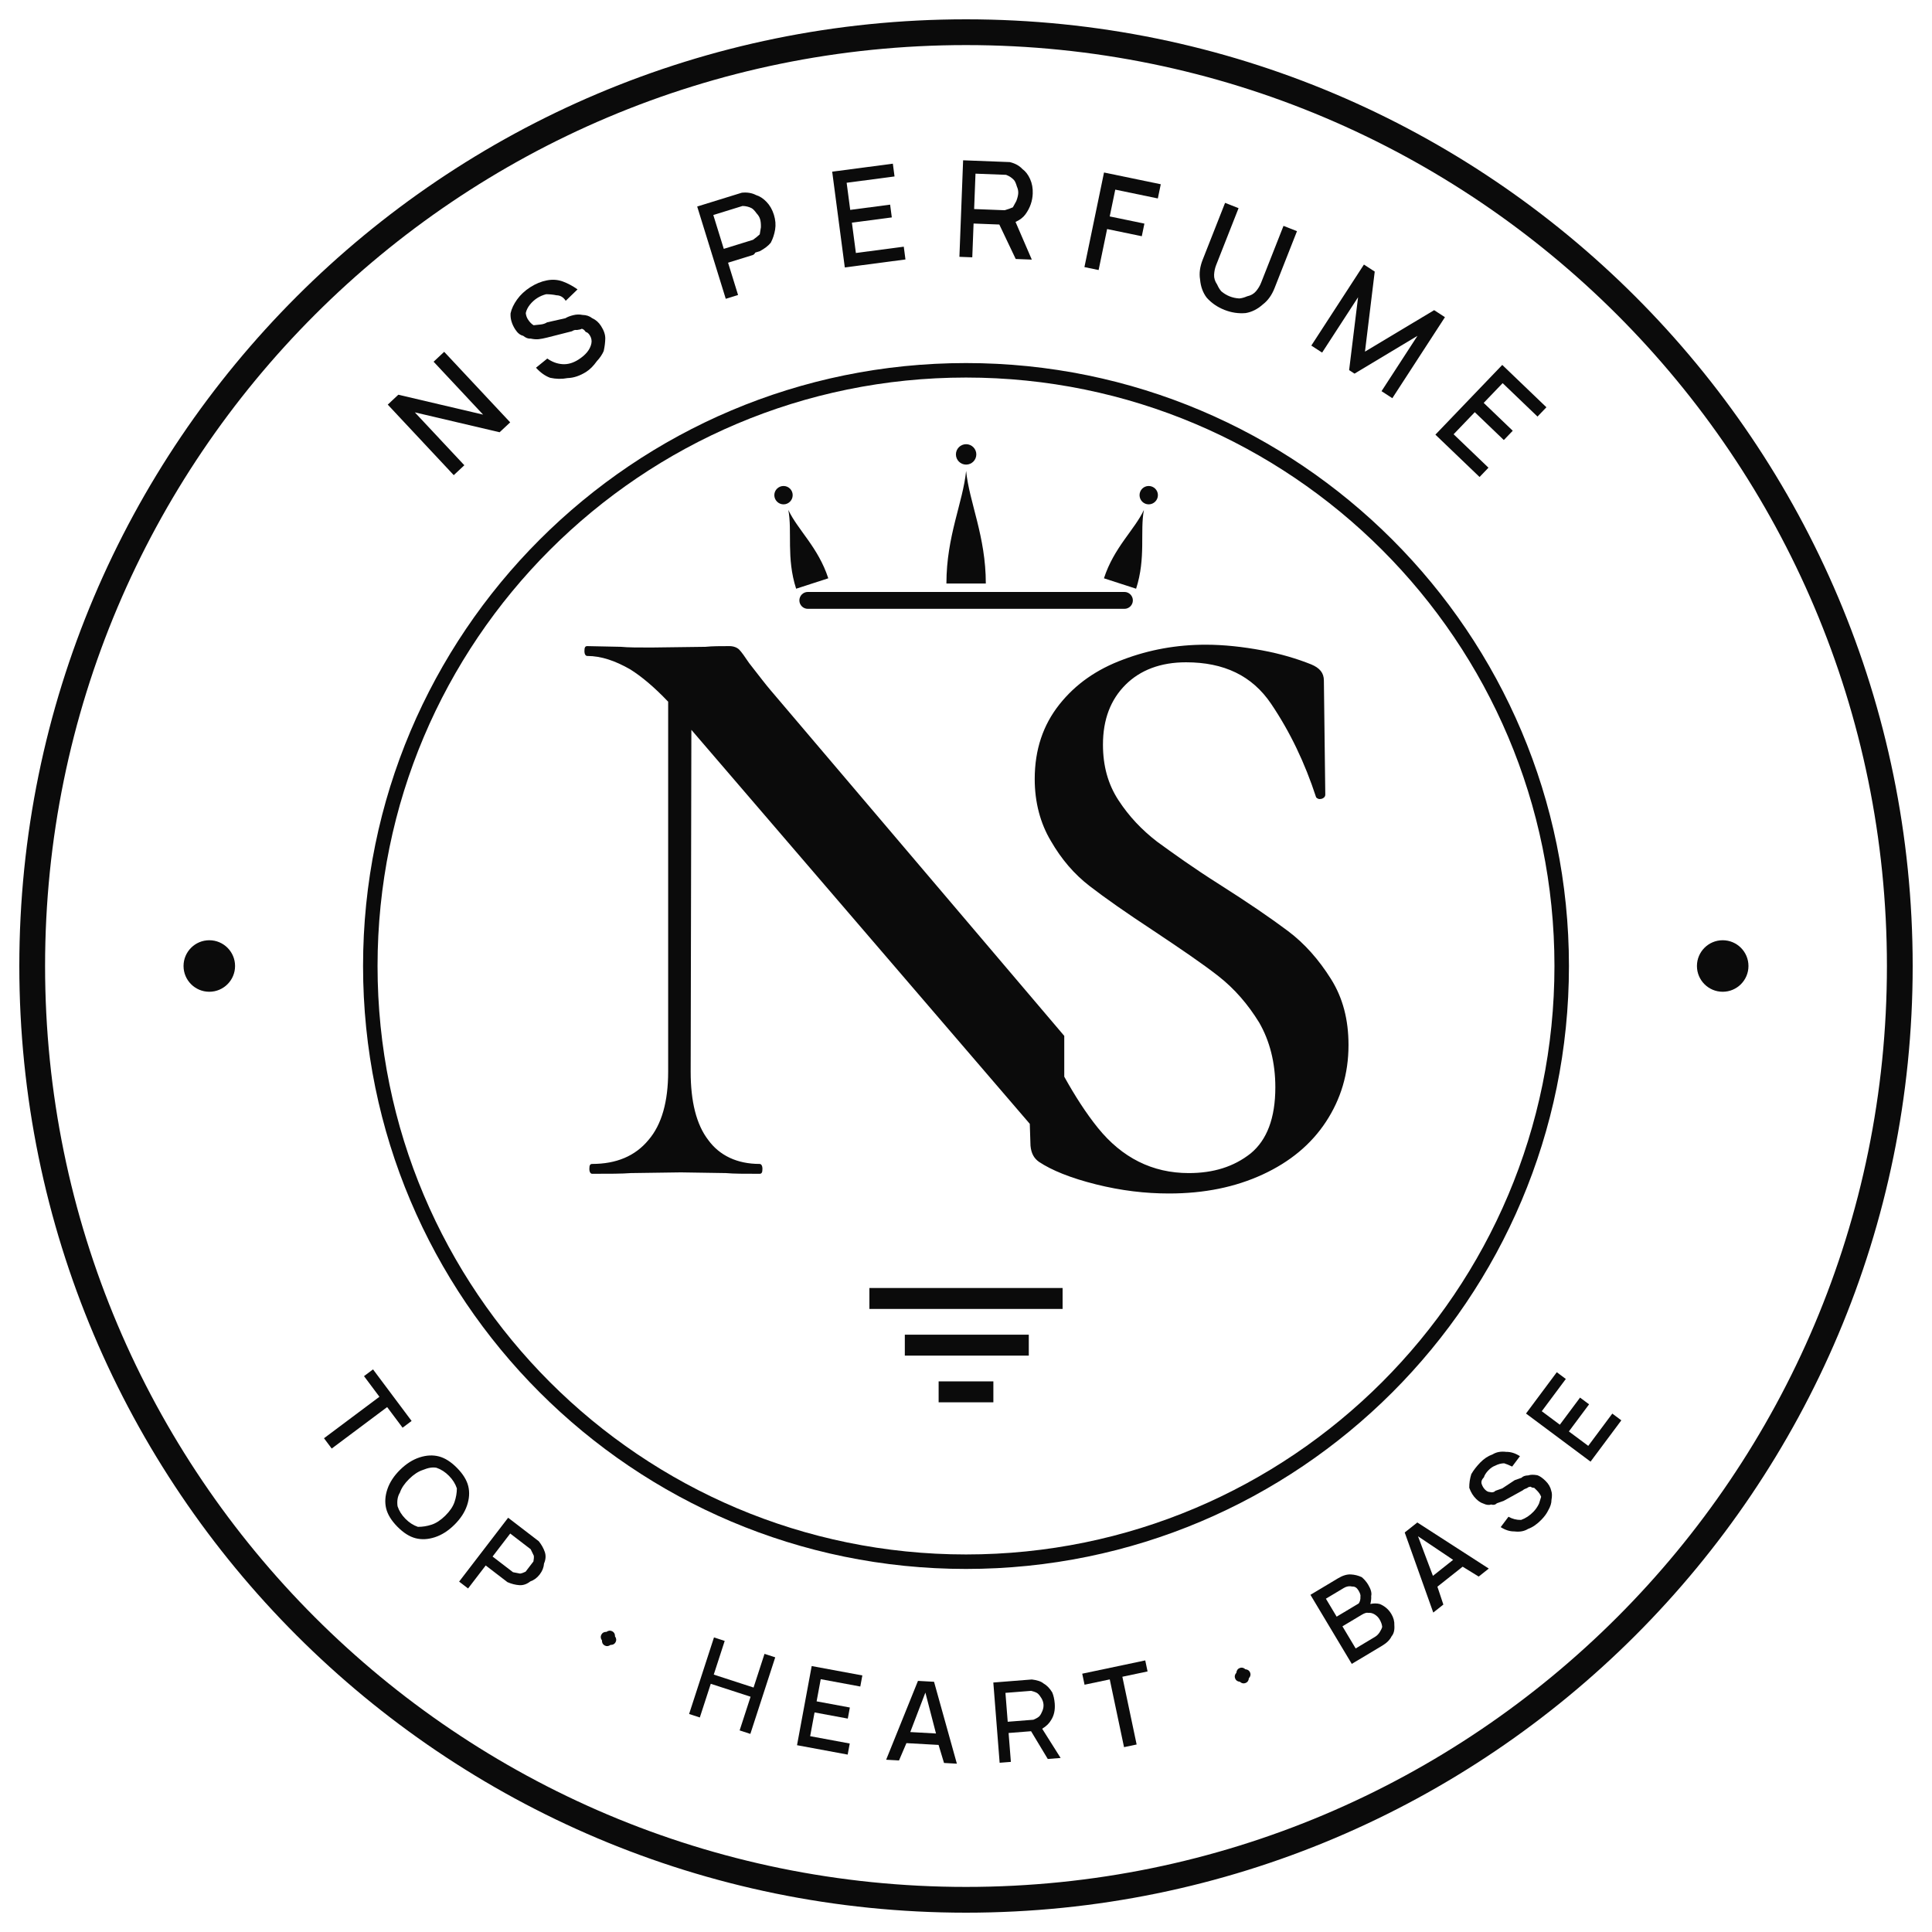
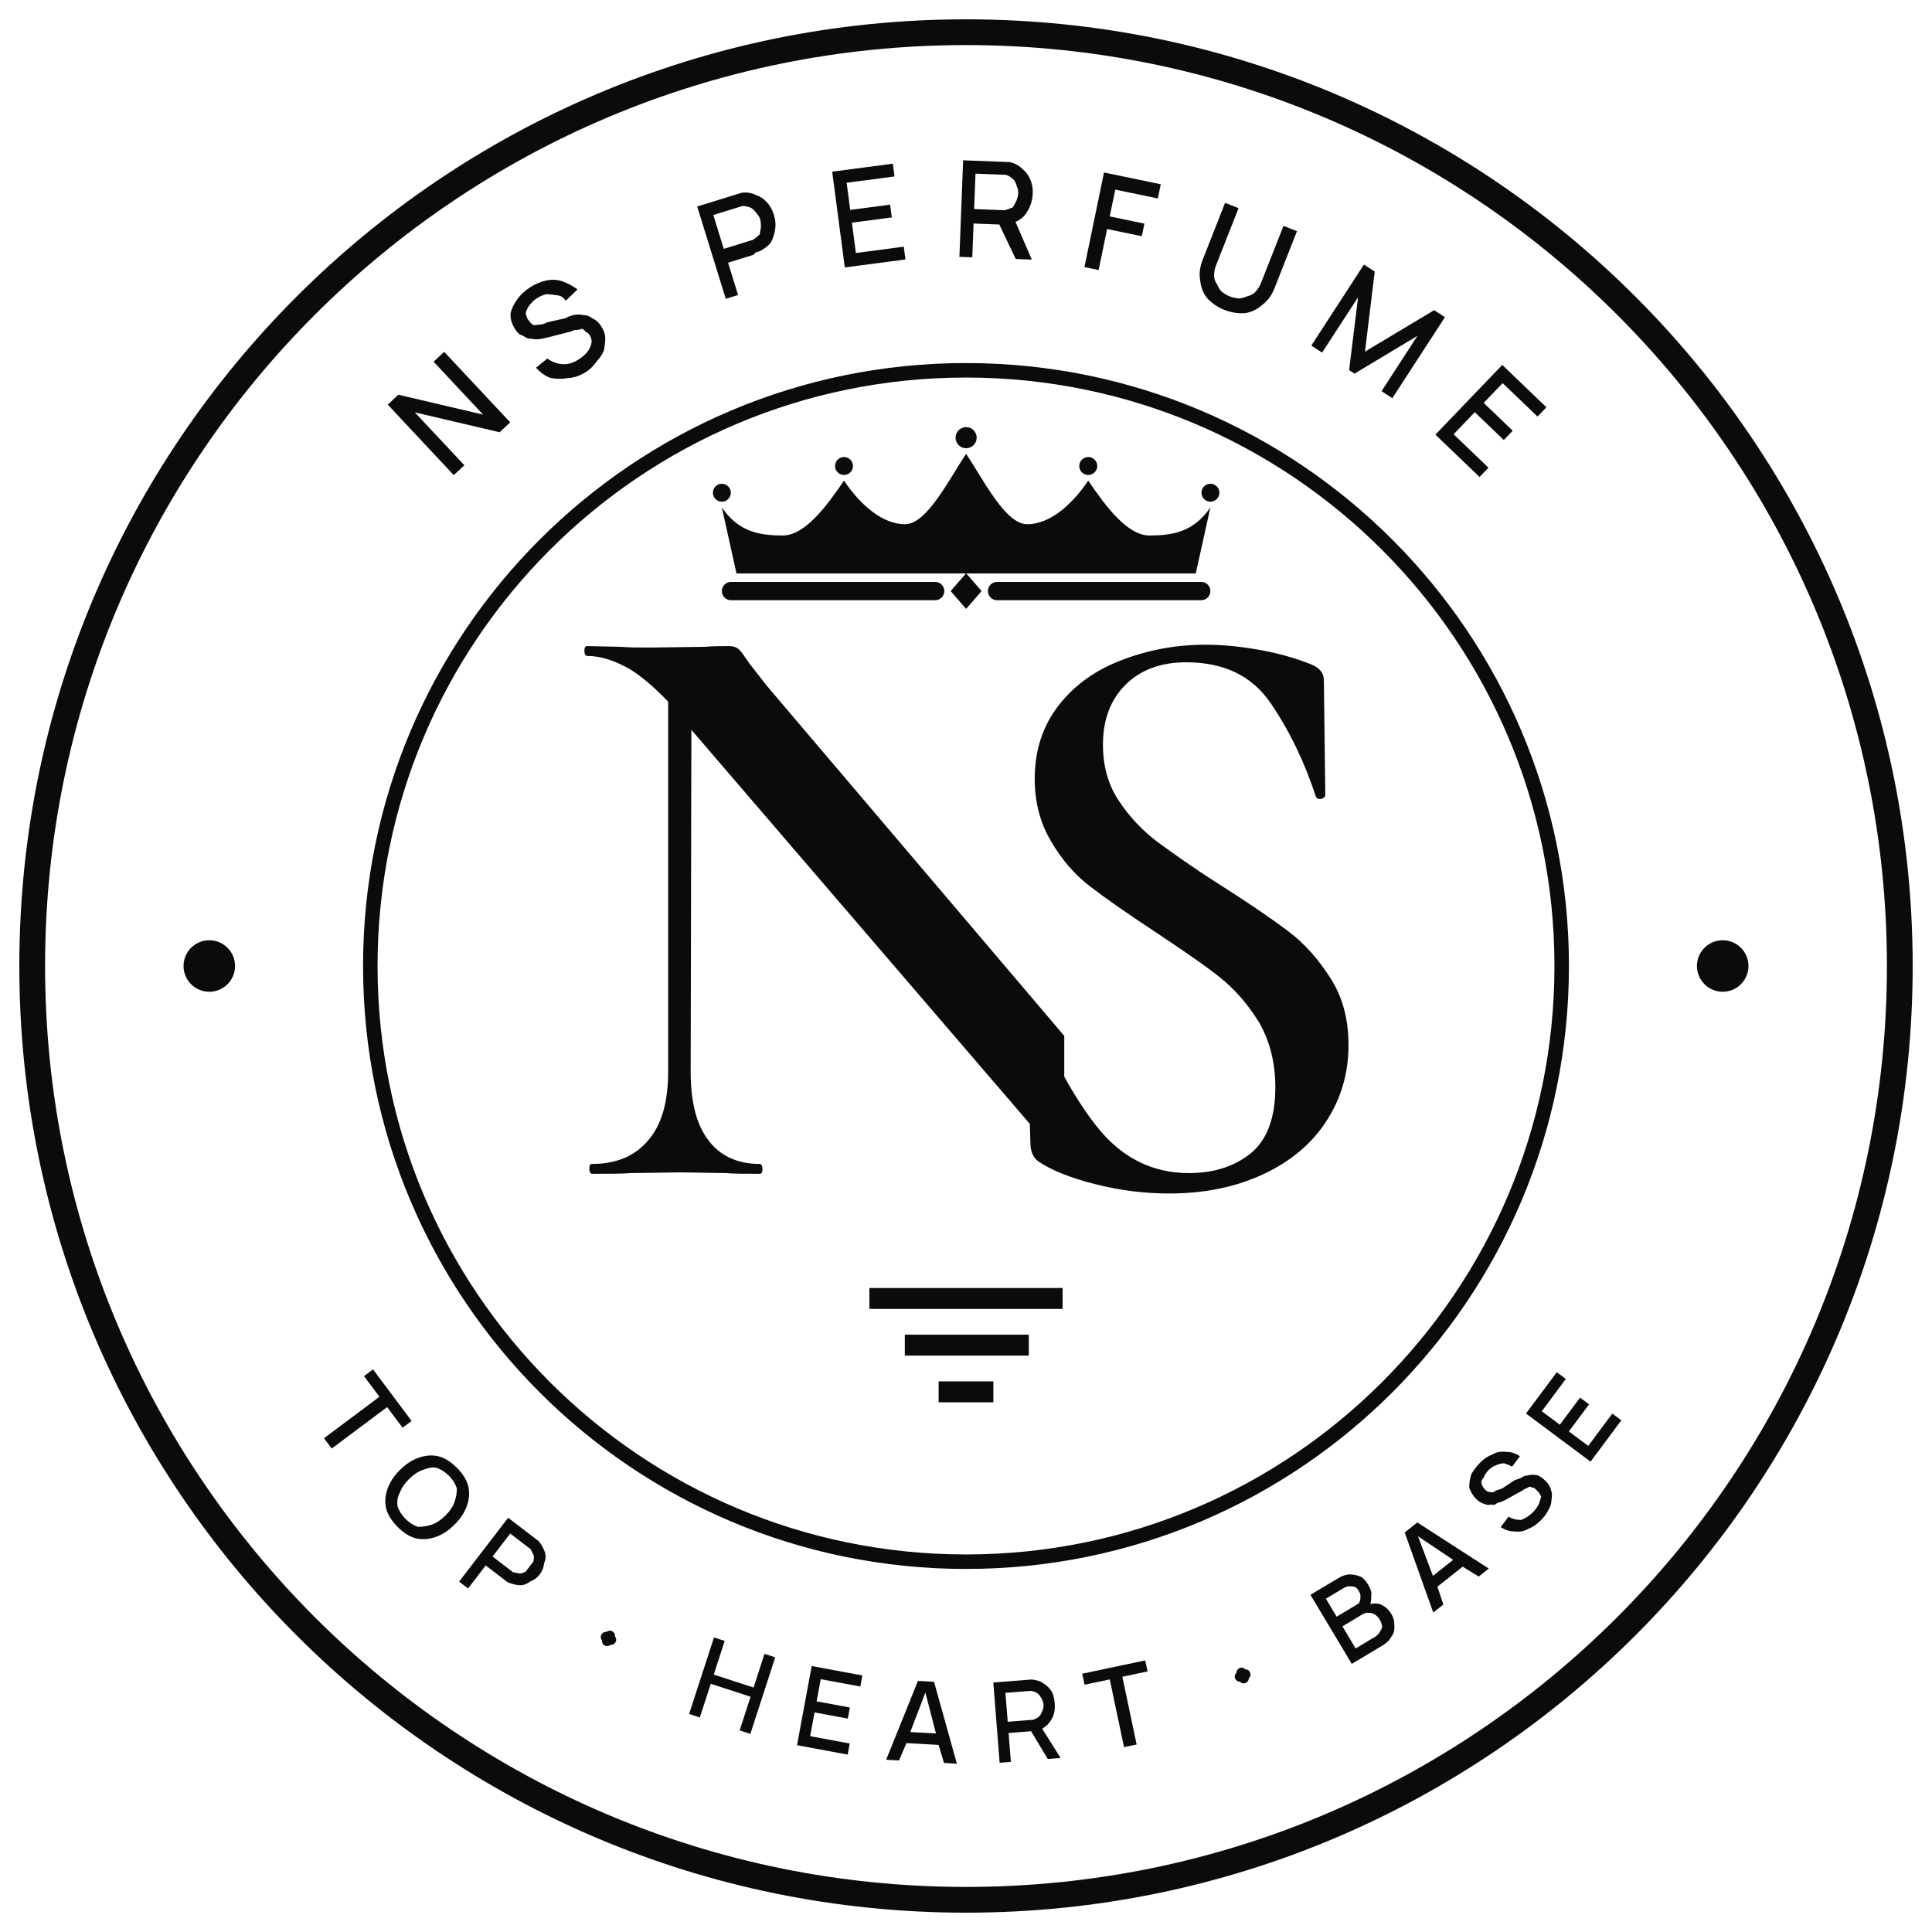
<svg xmlns="http://www.w3.org/2000/svg" viewBox="0 0 120 120" width="120" height="120" role="img" aria-label="NS Perfume">
  <circle cx="60" cy="60" r="58" fill="none" stroke="#0B0B0B" stroke-width="1.6" />
  <circle cx="60" cy="60" r="37" fill="none" stroke="#0B0B0B" stroke-width="0.9" />
  <g fill="#0B0B0B">
    <path d="M58.5 16L57.6 16L57.6 10L58.5 10L61.5 14.5L61.5 10L62.4 10L62.4 16L61.5 16L58.5 11.5L58.5 16Z" transform="rotate(-43.1 60 60)" />
    <path d="M60.1 16.2L60.1 16.2Q59.4 16.2 58.9 15.9Q58.4 15.7 58 15.3Q57.7 14.9 57.6 14.3L57.6 14.3L58.5 14.2Q58.7 14.7 59.1 15Q59.5 15.3 60.1 15.3L60.1 15.3Q60.5 15.3 60.8 15.2Q61.1 15.1 61.3 14.9Q61.5 14.7 61.5 14.4L61.5 14.4Q61.5 14.2 61.4 14.1Q61.4 13.9 61.3 13.8Q61.2 13.8 61 13.7Q60.9 13.6 60.7 13.6L60.7 13.6L59.2 13.1Q58.9 13 58.7 12.9Q58.5 12.8 58.3 12.6Q58.1 12.5 58 12.2Q57.8 12 57.8 11.6L57.8 11.6Q57.8 11 58.1 10.6Q58.4 10.3 58.9 10.1Q59.4 9.9 60 9.9L60 9.9Q60.6 9.9 61.1 10.1Q61.6 10.3 61.9 10.7Q62.2 11.1 62.4 11.6L62.4 11.6L61.4 11.8Q61.4 11.4 61.1 11.2Q60.9 11 60.6 10.8Q60.3 10.7 60 10.7L60 10.7Q59.7 10.7 59.4 10.8Q59.1 10.9 58.9 11.1Q58.8 11.3 58.8 11.5L58.8 11.5Q58.8 11.8 58.9 12Q59.1 12.1 59.3 12.2Q59.5 12.3 59.7 12.3L59.7 12.3L60.8 12.7Q61 12.7 61.3 12.8Q61.6 12.9 61.8 13.1Q62.1 13.3 62.2 13.6Q62.4 13.9 62.4 14.3L62.4 14.3Q62.4 14.8 62.2 15.1Q62 15.4 61.7 15.7Q61.4 15.9 61 16Q60.5 16.2 60.1 16.2Z" transform="rotate(-32.7 60 60)" />
    <path d="M58.8 16L58 16L58 10L60.4 10Q60.5 10 60.6 10Q60.7 10 60.9 10L60.9 10Q61.4 10.1 61.7 10.4Q62 10.6 62.2 11Q62.4 11.4 62.4 11.9L62.4 11.9Q62.4 12.4 62.2 12.8Q62 13.2 61.7 13.5Q61.4 13.7 60.9 13.8L60.9 13.8Q60.7 13.8 60.6 13.8Q60.5 13.9 60.4 13.9L60.4 13.9L58.8 13.9L58.8 16ZM58.8 10.8L58.8 13L60.4 13Q60.4 13 60.6 13Q60.7 13 60.7 13L60.7 13Q61 12.9 61.2 12.8Q61.3 12.6 61.4 12.4Q61.5 12.1 61.5 11.9L61.5 11.9Q61.5 11.7 61.4 11.5Q61.3 11.2 61.2 11.1Q61 10.9 60.7 10.8L60.7 10.8Q60.7 10.8 60.6 10.8Q60.4 10.8 60.4 10.8L60.4 10.8L58.8 10.8Z" transform="rotate(-17.2 60 60)" />
    <path d="M62 16L58.2 16L58.2 10L62 10L62 10.8L59 10.8L59 12.5L61.5 12.5L61.5 13.3L59 13.3L59 15.2L62 15.2L62 16Z" transform="rotate(-7.5 60 60)" />
    <path d="M58.7 16L57.9 16L57.9 10L60.3 10Q60.4 10 60.5 10Q60.6 10 60.8 10L60.8 10Q61.3 10.1 61.6 10.4Q61.9 10.6 62.1 11Q62.3 11.4 62.3 11.9L62.3 11.9Q62.3 12.6 61.9 13.2L61.9 13.2Q61.7 13.5 61.3 13.7L61.3 13.7L62.4 16L61.4 16L60.3 13.9L58.7 13.9L58.7 16ZM58.7 10.8L58.7 13L60.3 13Q60.4 13 60.5 13Q60.6 13 60.6 13L60.6 13Q60.9 12.9 61.1 12.8Q61.2 12.6 61.3 12.4Q61.4 12.1 61.4 11.9Q61.4 11.7 61.3 11.5Q61.2 11.2 61.1 11.1Q60.9 10.9 60.6 10.8L60.6 10.8Q60.6 10.8 60.5 10.8Q60.4 10.8 60.3 10.8L60.3 10.8L58.7 10.8Z" transform="rotate(2.2 60 60)" />
    <path d="M59.3 16L58.4 16L58.4 10L62 10L62 10.9L59.3 10.9L59.3 12.6L61.5 12.6L61.5 13.4L59.3 13.4L59.3 16Z" transform="rotate(11.7 60 60)" />
    <path d="M60 16.2L60 16.2Q59.3 16.2 58.7 15.9Q58.2 15.6 57.9 15Q57.6 14.5 57.6 13.8L57.6 13.8L57.6 10L58.5 10L58.5 13.8Q58.5 14.1 58.6 14.4Q58.7 14.7 59 14.9Q59.2 15.1 59.4 15.2Q59.7 15.3 60 15.3L60 15.3Q60.3 15.3 60.6 15.2Q60.8 15.1 61 14.9Q61.3 14.7 61.4 14.4Q61.5 14.1 61.5 13.8L61.5 13.8L61.5 10L62.4 10L62.4 13.8Q62.4 14.5 62.1 15Q61.8 15.6 61.3 15.9Q60.7 16.2 60 16.2Z" transform="rotate(21.5 60 60)" />
    <path d="M57.8 16L57 16L57 10L57.8 10L60 14.5L62.2 10L63 10L63 16L62.2 16L62.2 11.9L60.2 16L59.8 16L57.8 11.9L57.8 16Z" transform="rotate(33 60 60)" />
    <path d="M62 16L58.2 16L58.2 10L62 10L62 10.8L59 10.8L59 12.5L61.5 12.5L61.5 13.3L59 13.3L59 15.2L62 15.2L62 16Z" transform="rotate(43.8 60 60)" />
    <path d="M60.4 109.5L59.6 109.5L59.6 105.2L58 105.2L58 104.5L62 104.5L62 105.2L60.4 105.2L60.4 109.5Z" transform="rotate(53.2 60 60)" />
    <path d="M60 109.6L60 109.6Q59.2 109.6 58.7 109.3Q58.2 109 57.9 108.4Q57.6 107.8 57.6 107L57.6 107Q57.6 106.2 57.9 105.6Q58.2 105 58.7 104.7Q59.2 104.4 60 104.4L60 104.4Q60.8 104.4 61.3 104.7Q61.8 105 62.1 105.6Q62.4 106.2 62.4 107L62.4 107Q62.4 107.8 62.1 108.4Q61.8 109 61.3 109.3Q60.8 109.6 60 109.6ZM60 108.9L60 108.9Q60.5 108.9 60.9 108.7Q61.2 108.4 61.4 108Q61.6 107.6 61.6 107L61.6 107Q61.6 106.4 61.4 106Q61.2 105.6 60.9 105.3Q60.5 105.1 60 105.1L60 105.1Q59.5 105.1 59.1 105.3Q58.8 105.5 58.6 106Q58.4 106.4 58.4 107L58.4 107Q58.4 107.6 58.6 108Q58.7 108.4 59.1 108.7Q59.5 108.9 60 108.9Z" transform="rotate(45.4 60 60)" />
    <path d="M59 109.5L58.3 109.5L58.3 104.5L60.3 104.5Q60.4 104.5 60.5 104.5Q60.6 104.5 60.7 104.5L60.7 104.5Q61.1 104.6 61.4 104.8Q61.7 105 61.8 105.4Q62 105.7 62 106.1L62 106.1Q62 106.5 61.8 106.8Q61.7 107.2 61.4 107.4Q61.1 107.6 60.7 107.7L60.7 107.7Q60.6 107.7 60.5 107.7Q60.4 107.7 60.3 107.7L60.3 107.7L59 107.7L59 109.5ZM59 105.2L59 107L60.3 107Q60.4 107 60.5 107Q60.5 107 60.6 107L60.6 107Q60.8 106.9 61 106.8Q61.1 106.7 61.2 106.5Q61.2 106.3 61.2 106.1L61.2 106.1Q61.2 105.9 61.2 105.7Q61.1 105.5 61 105.4Q60.8 105.3 60.6 105.2L60.6 105.2Q60.5 105.2 60.5 105.2Q60.4 105.2 60.3 105.2L60.3 105.2L59 105.2Z" transform="rotate(37.5 60 60)" />
    <path d="M60 107.8L60 107.8Q59.8 107.8 59.7 107.6Q59.5 107.5 59.5 107.3L59.5 107.3Q59.5 107.1 59.7 107Q59.8 106.8 60 106.8L60 106.8Q60.2 106.8 60.3 107Q60.5 107.1 60.5 107.3L60.5 107.3Q60.5 107.5 60.3 107.6Q60.2 107.8 60 107.8Z" transform="rotate(28 60 60)" />
    <path d="M58.7 109.5L58 109.5L58 104.5L58.7 104.5L58.7 106.7L61.3 106.7L61.3 104.5L62 104.5L62 109.5L61.3 109.5L61.3 107.3L58.7 107.3L58.7 109.5Z" transform="rotate(18 60 60)" />
    <path d="M61.7 109.5L58.5 109.5L58.5 104.5L61.7 104.5L61.7 105.2L59.2 105.2L59.2 106.6L61.3 106.6L61.3 107.3L59.2 107.3L59.2 108.8L61.7 108.8L61.7 109.5Z" transform="rotate(10.5 60 60)" />
    <path d="M58.6 109.5L57.8 109.5L59.5 104.5L60.5 104.5L62.2 109.5L61.4 109.5L61 108.4L59 108.4L58.6 109.5ZM59.2 107.7L60.8 107.7L60 105.2L59.2 107.7Z" transform="rotate(3.2 60 60)" />
    <path d="M58.9 109.5L58.2 109.5L58.2 104.5L60.3 104.5Q60.3 104.5 60.4 104.5Q60.5 104.5 60.6 104.5L60.6 104.5Q61.1 104.6 61.3 104.8Q61.6 105 61.8 105.4Q61.9 105.7 61.9 106.1L61.9 106.1Q61.9 106.7 61.6 107.1L61.6 107.1Q61.4 107.4 61 107.6L61 107.6L62 109.5L61.2 109.5L60.3 107.7L58.9 107.7L58.9 109.5ZM58.9 105.2L58.9 107L60.2 107Q60.3 107 60.4 107Q60.5 107 60.5 107L60.5 107Q60.8 106.9 60.9 106.8Q61 106.7 61.1 106.5Q61.2 106.3 61.2 106.1Q61.2 105.9 61.1 105.7Q61 105.5 60.9 105.4Q60.8 105.3 60.5 105.2L60.5 105.2Q60.5 105.2 60.4 105.2Q60.3 105.2 60.2 105.2L60.2 105.2L58.9 105.2Z" transform="rotate(-4.5 60 60)" />
    <path d="M60.4 109.5L59.6 109.5L59.6 105.2L58 105.2L58 104.5L62 104.5L62 105.2L60.4 105.2L60.4 109.5Z" transform="rotate(-11.9 60 60)" />
    <path d="M60 107.8L60 107.8Q59.8 107.8 59.7 107.6Q59.5 107.5 59.5 107.3L59.5 107.3Q59.5 107.1 59.7 107Q59.8 106.8 60 106.8L60 106.8Q60.2 106.8 60.3 107Q60.5 107.1 60.5 107.3L60.5 107.3Q60.5 107.5 60.3 107.6Q60.2 107.8 60 107.8Z" transform="rotate(-21.3 60 60)" />
    <path d="M60.5 109.5L58.3 109.5L58.3 104.5L60.3 104.5Q60.8 104.5 61.1 104.7Q61.4 104.9 61.6 105.2Q61.7 105.5 61.7 105.8L61.7 105.8Q61.7 106.3 61.5 106.5L61.5 106.5Q61.4 106.7 61.2 106.9L61.2 106.9Q61.5 107 61.7 107.2L61.7 107.2Q62 107.6 62 108.1L62 108.1Q62 108.5 61.8 108.8Q61.6 109.2 61.3 109.3Q61 109.5 60.5 109.5L60.5 109.5ZM59 107.2L59 108.8L60.4 108.8Q60.6 108.8 60.8 108.7Q61 108.6 61.1 108.5Q61.2 108.3 61.2 108L61.2 108Q61.2 107.8 61.1 107.6Q61 107.4 60.8 107.3Q60.7 107.2 60.4 107.2L60.4 107.2L59 107.2ZM59 105.2L59 106.5L60.3 106.5Q60.5 106.5 60.6 106.5Q60.8 106.4 60.9 106.2Q61 106.1 61 105.8L61 105.8Q61 105.5 60.8 105.4Q60.6 105.2 60.3 105.2L60.3 105.2L59 105.2Z" transform="rotate(-30.9 60 60)" />
    <path d="M58.6 109.5L57.8 109.5L59.5 104.5L60.5 104.5L62.2 109.5L61.4 109.5L61 108.4L59 108.4L58.6 109.5ZM59.2 107.7L60.8 107.7L60 105.2L59.2 107.7Z" transform="rotate(-38.4 60 60)" />
    <path d="M60.1 109.6L60.1 109.6Q59.5 109.6 59.1 109.4Q58.7 109.3 58.4 108.9Q58.1 108.6 58 108.1L58 108.1L58.8 108Q58.9 108.4 59.2 108.7Q59.6 108.9 60.1 108.9L60.1 108.9Q60.4 108.9 60.7 108.8Q60.9 108.7 61.1 108.6Q61.2 108.4 61.2 108.1L61.2 108.1Q61.2 108 61.2 107.9Q61.1 107.8 61.1 107.7Q61 107.6 60.9 107.6Q60.7 107.5 60.6 107.5L60.6 107.5L59.3 107.1Q59.1 107 58.9 106.9Q58.7 106.9 58.6 106.7Q58.4 106.6 58.3 106.3Q58.2 106.1 58.2 105.8L58.2 105.8Q58.2 105.4 58.4 105Q58.7 104.7 59.1 104.5Q59.5 104.4 60 104.4L60 104.4Q60.5 104.4 60.9 104.6Q61.3 104.7 61.6 105.1Q61.9 105.4 62 105.9L62 105.9L61.2 106Q61.1 105.7 61 105.5Q60.8 105.3 60.5 105.2Q60.3 105.1 60 105.1L60 105.1Q59.7 105.1 59.5 105.2Q59.2 105.2 59.1 105.4Q59 105.6 59 105.8L59 105.8Q59 106 59.1 106.1Q59.2 106.3 59.4 106.3Q59.6 106.4 59.8 106.5L59.8 106.5L60.7 106.7Q60.9 106.8 61.1 106.9Q61.3 106.9 61.5 107.1Q61.7 107.2 61.9 107.5Q62 107.7 62 108.1L62 108.1Q62 108.5 61.8 108.8Q61.7 109 61.4 109.2Q61.2 109.4 60.8 109.5Q60.5 109.6 60.1 109.6Z" transform="rotate(-46 60 60)" />
    <path d="M61.7 109.5L58.5 109.5L58.5 104.5L61.7 104.5L61.7 105.2L59.2 105.2L59.2 106.6L61.3 106.6L61.3 107.3L59.2 107.3L59.2 108.8L61.7 108.8L61.7 109.5Z" transform="rotate(-53.3 60 60)" />
  </g>
  <circle cx="13" cy="60" r="1.6" fill="#0B0B0B" />
  <circle cx="107" cy="60" r="1.6" fill="#0B0B0B" />
  <path transform="translate(36.3 40) scale(0.437)" d="M15.1,60.8c0,4.2 0.8,7.5 2.5,9.7c1.6,2.2 4.1,3.4 7.3,3.4c0.2,0 0.4,0.2 0.4,0.7c0,0.5 -0.1,0.7 -0.4,0.7c-2.1,0 -3.7,0 -4.8,-0.1l-6.4,-0.1l-7.1,0.1c-1.3,0.1 -3.1,0.1 -5.5,0.1c-0.2,0 -0.4,-0.2 -0.4,-0.7c0,-0.5 0.1,-0.7 0.4,-0.7c3.4,0 6.1,-1.1 8,-3.4c1.9,-2.2 2.8,-5.5 2.8,-9.7v-52.6c-2,-2.1 -3.8,-3.6 -5.4,-4.6c-2.1,-1.2 -4.1,-1.9 -6.1,-1.9c-0.2,0 -0.4,-0.2 -0.4,-0.7c0,-0.5 0.1,-0.7 0.4,-0.7l4.8,0.1c1,0.1 2.4,0.1 4.3,0.1l7.7,-0.1c1,-0.1 2.1,-0.1 3.4,-0.1c0.6,0 1.1,0.2 1.4,0.5c0.3,0.3 0.8,1 1.4,1.9c1.4,1.8 2.4,3.1 3,3.8l41.8,49.2v5.8c1.5,2.7 3.1,5.2 4.8,7.3c3.4,4.2 7.7,6.4 12.9,6.4c3.5,0 6.4,-0.9 8.8,-2.8c2.3,-1.9 3.5,-5 3.5,-9.4c0,-3.5 -0.8,-6.6 -2.3,-9.2c-1.6,-2.6 -3.5,-4.8 -5.8,-6.6c-2.3,-1.8 -5.4,-3.9 -9.3,-6.5c-3.8,-2.5 -6.8,-4.6 -9,-6.3c-2.2,-1.7 -4,-3.8 -5.5,-6.4c-1.5,-2.5 -2.3,-5.5 -2.3,-8.8c0,-4.2 1.2,-7.7 3.5,-10.6c2.3,-2.9 5.3,-5 9.1,-6.4c3.7,-1.4 7.6,-2.1 11.7,-2.1c2.6,0 5.3,0.3 8,0.8c2.7,0.5 5,1.2 7,2c1.2,0.5 1.8,1.2 1.8,2.3l0.2,16.2c0,0.3 -0.2,0.5 -0.5,0.6c-0.4,0.1 -0.6,0 -0.8,-0.2c-1.6,-4.9 -3.7,-9.3 -6.4,-13.3c-2.7,-4 -6.7,-5.9 -12.1,-5.9c-3.6,0 -6.5,1.1 -8.6,3.2c-2.1,2.1 -3.2,4.9 -3.2,8.5c0,3 0.7,5.6 2.2,7.9c1.5,2.3 3.3,4.2 5.5,5.9c2.2,1.6 5.1,3.7 8.9,6.1c4.1,2.6 7.3,4.8 9.7,6.6c2.4,1.8 4.4,4.1 6.1,6.8c1.7,2.7 2.5,5.8 2.5,9.4c0,4.1 -1.1,7.7 -3.2,10.9c-2.1,3.2 -5.1,5.7 -9,7.5c-3.9,1.8 -8.3,2.7 -13.3,2.7c-3.4,0 -6.8,-0.4 -10.4,-1.3c-3.6,-0.9 -6.3,-2 -8.1,-3.2c-0.7,-0.5 -1.1,-1.2 -1.2,-2.3l-0.1,-3.1l-48.1,-56z" fill="#0B0B0B" />
-   <path id="crown" transform="translate(36.3 27.59) scale(0.437)" d="M51.45 19.8C51.45 13.08 53.8 8.28 54.25 3.8C54.7 8.28 57.05 13.08 57.05 19.8ZM30.09 20.54C28.67 16.15 29.56 12.39 28.98 9.34C30.29 12.15 33.23 14.66 34.66 19.06ZM73.84 19.06C75.27 14.66 78.21 12.15 79.52 9.34C78.94 12.39 79.83 16.15 78.41 20.54ZM31.75 21L76.75 21C77.41 21 77.95 21.54 77.95 22.2C77.95 22.86 77.41 23.4 76.75 23.4L31.75 23.4C31.09 23.4 30.55 22.86 30.55 22.2C30.55 21.54 31.09 21 31.75 21ZM54.25 0C55.05 0 55.7 0.65 55.7 1.45C55.7 2.25 55.05 2.9 54.25 2.9C53.45 2.9 52.8 2.25 52.8 1.45C52.8 0.65 53.45 0 54.25 0ZM28.3 5.94C29.02 5.94 29.6 6.52 29.6 7.24C29.6 7.96 29.02 8.55 28.3 8.55C27.58 8.55 26.99 7.96 26.99 7.24C26.99 6.52 27.58 5.94 28.3 5.94ZM80.2 5.94C80.92 5.94 81.51 6.52 81.51 7.24C81.51 7.96 80.92 8.55 80.2 8.55C79.48 8.55 78.9 7.96 78.9 7.24C78.9 6.52 79.48 5.94 80.2 5.94Z" fill="#0B0B0B" />
+   <path id="crown" transform="translate(36.3 26.53) scale(0.437)" d="M21.61 20.8L19.53 11.4C21.96 15 25.09 15.4 28.21 15.4C31.33 15.4 34.46 11.2 36.89 7.6C39.32 11.2 42.45 13.8 45.57 13.8C48.69 13.8 51.82 7.4 54.25 3.8C56.68 7.4 59.81 13.8 62.93 13.8C66.05 13.8 69.18 11.2 71.61 7.6C74.04 11.2 77.17 15.4 80.29 15.4C83.41 15.4 86.54 15 88.97 11.4L86.89 20.8ZM20.83 22L49.85 22C50.57 22 51.15 22.58 51.15 23.3C51.15 24.02 50.57 24.6 49.85 24.6L20.83 24.6C20.11 24.6 19.53 24.02 19.53 23.3C19.53 22.58 20.11 22 20.83 22ZM58.65 22L87.67 22C88.39 22 88.97 22.58 88.97 23.3C88.97 24.02 88.39 24.6 87.67 24.6L58.65 24.6C57.93 24.6 57.35 24.02 57.35 23.3C57.35 22.58 57.93 22 58.65 22ZM54.25 20.77L56.45 23.3L54.25 25.83L52.05 23.3ZM19.53 8.05C20.23 8.05 20.81 8.62 20.81 9.32C20.81 10.03 20.23 10.6 19.53 10.6C18.83 10.6 18.26 10.03 18.26 9.32C18.26 8.62 18.83 8.05 19.53 8.05ZM36.89 4.25C37.59 4.25 38.17 4.82 38.17 5.53C38.17 6.23 37.59 6.8 36.89 6.8C36.19 6.8 35.62 6.23 35.62 5.53C35.62 4.82 36.19 4.25 36.89 4.25ZM54.25 0C55.08 0 55.75 0.67 55.75 1.5C55.75 2.33 55.08 3 54.25 3C53.42 3 52.75 2.33 52.75 1.5C52.75 0.67 53.42 0 54.25 0ZM71.61 4.25C72.31 4.25 72.89 4.82 72.89 5.53C72.89 6.23 72.31 6.8 71.61 6.8C70.91 6.8 70.33 6.23 70.33 5.53C70.33 4.82 70.91 4.25 71.61 4.25ZM88.97 8.05C89.67 8.05 90.25 8.62 90.25 9.32C90.25 10.03 89.67 10.6 88.97 10.6C88.27 10.6 87.7 10.03 87.7 9.32C87.7 8.62 88.27 8.05 88.97 8.05Z" fill="#0B0B0B" />
  <rect x="54" y="80" width="12" height="1.3" fill="#0B0B0B" />
  <rect x="56.2" y="82.9" width="7.7" height="1.3" fill="#0B0B0B" />
  <rect x="58.3" y="85.8" width="3.4" height="1.3" fill="#0B0B0B" />
</svg>
